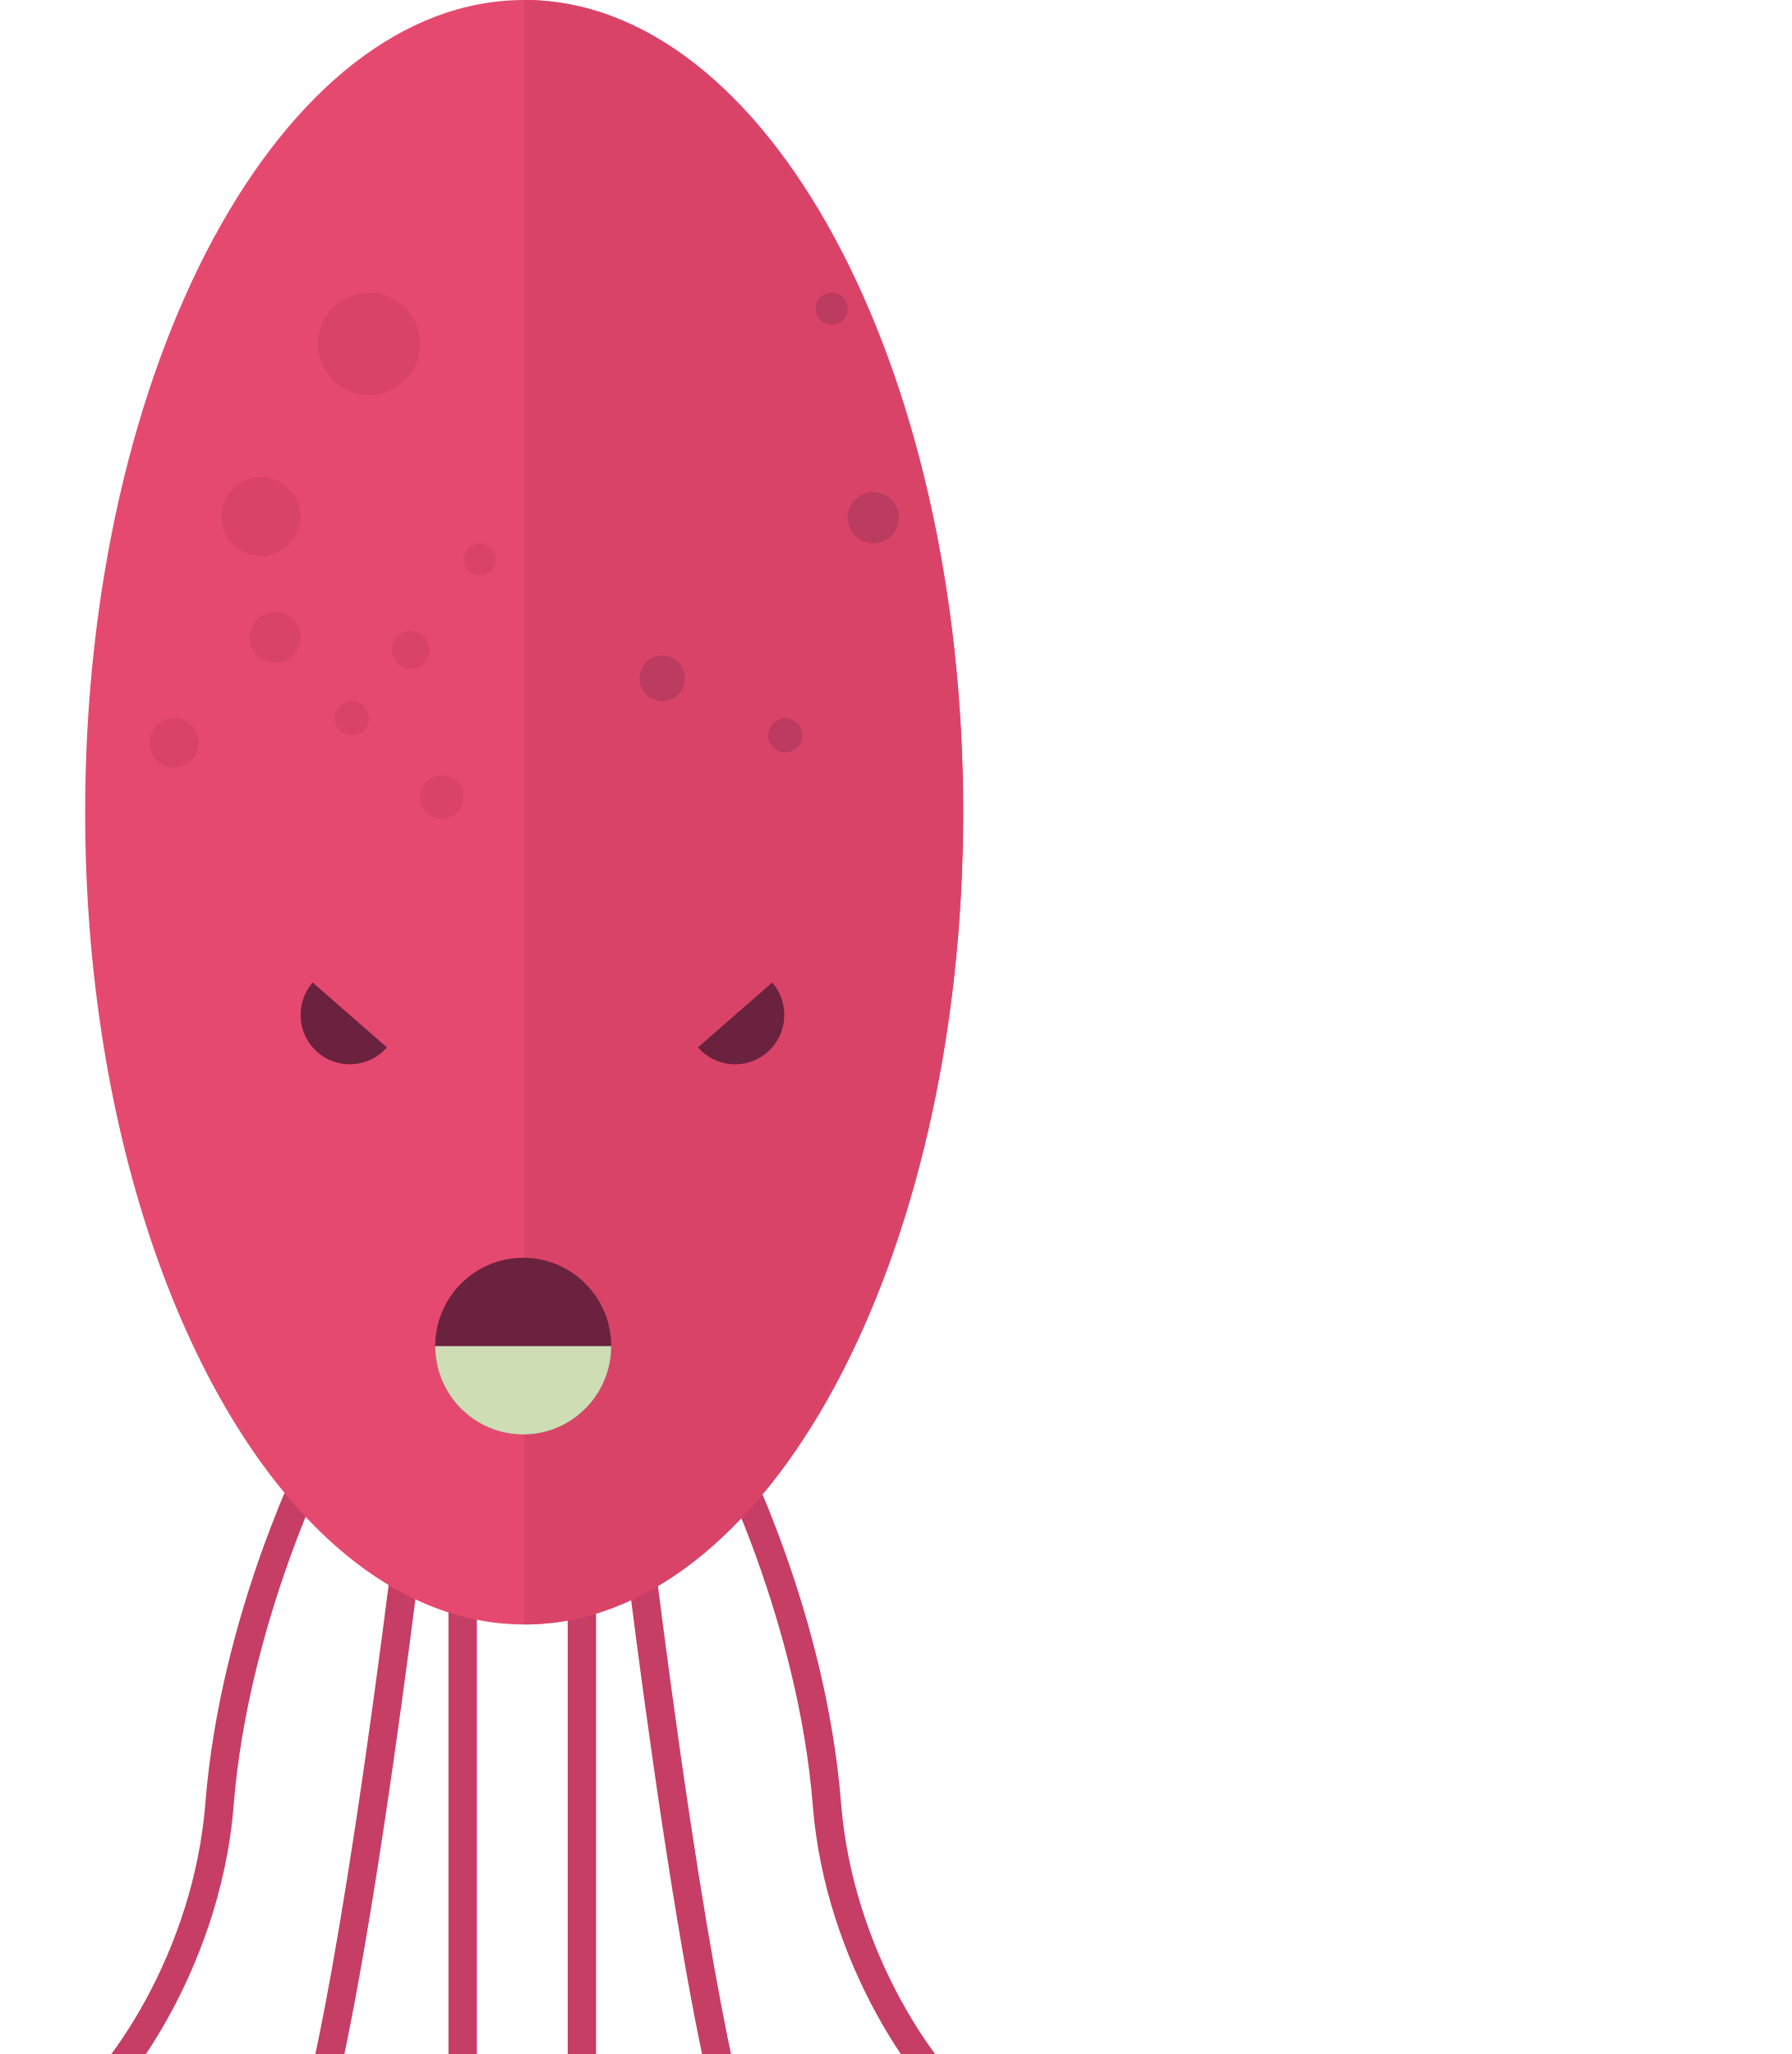
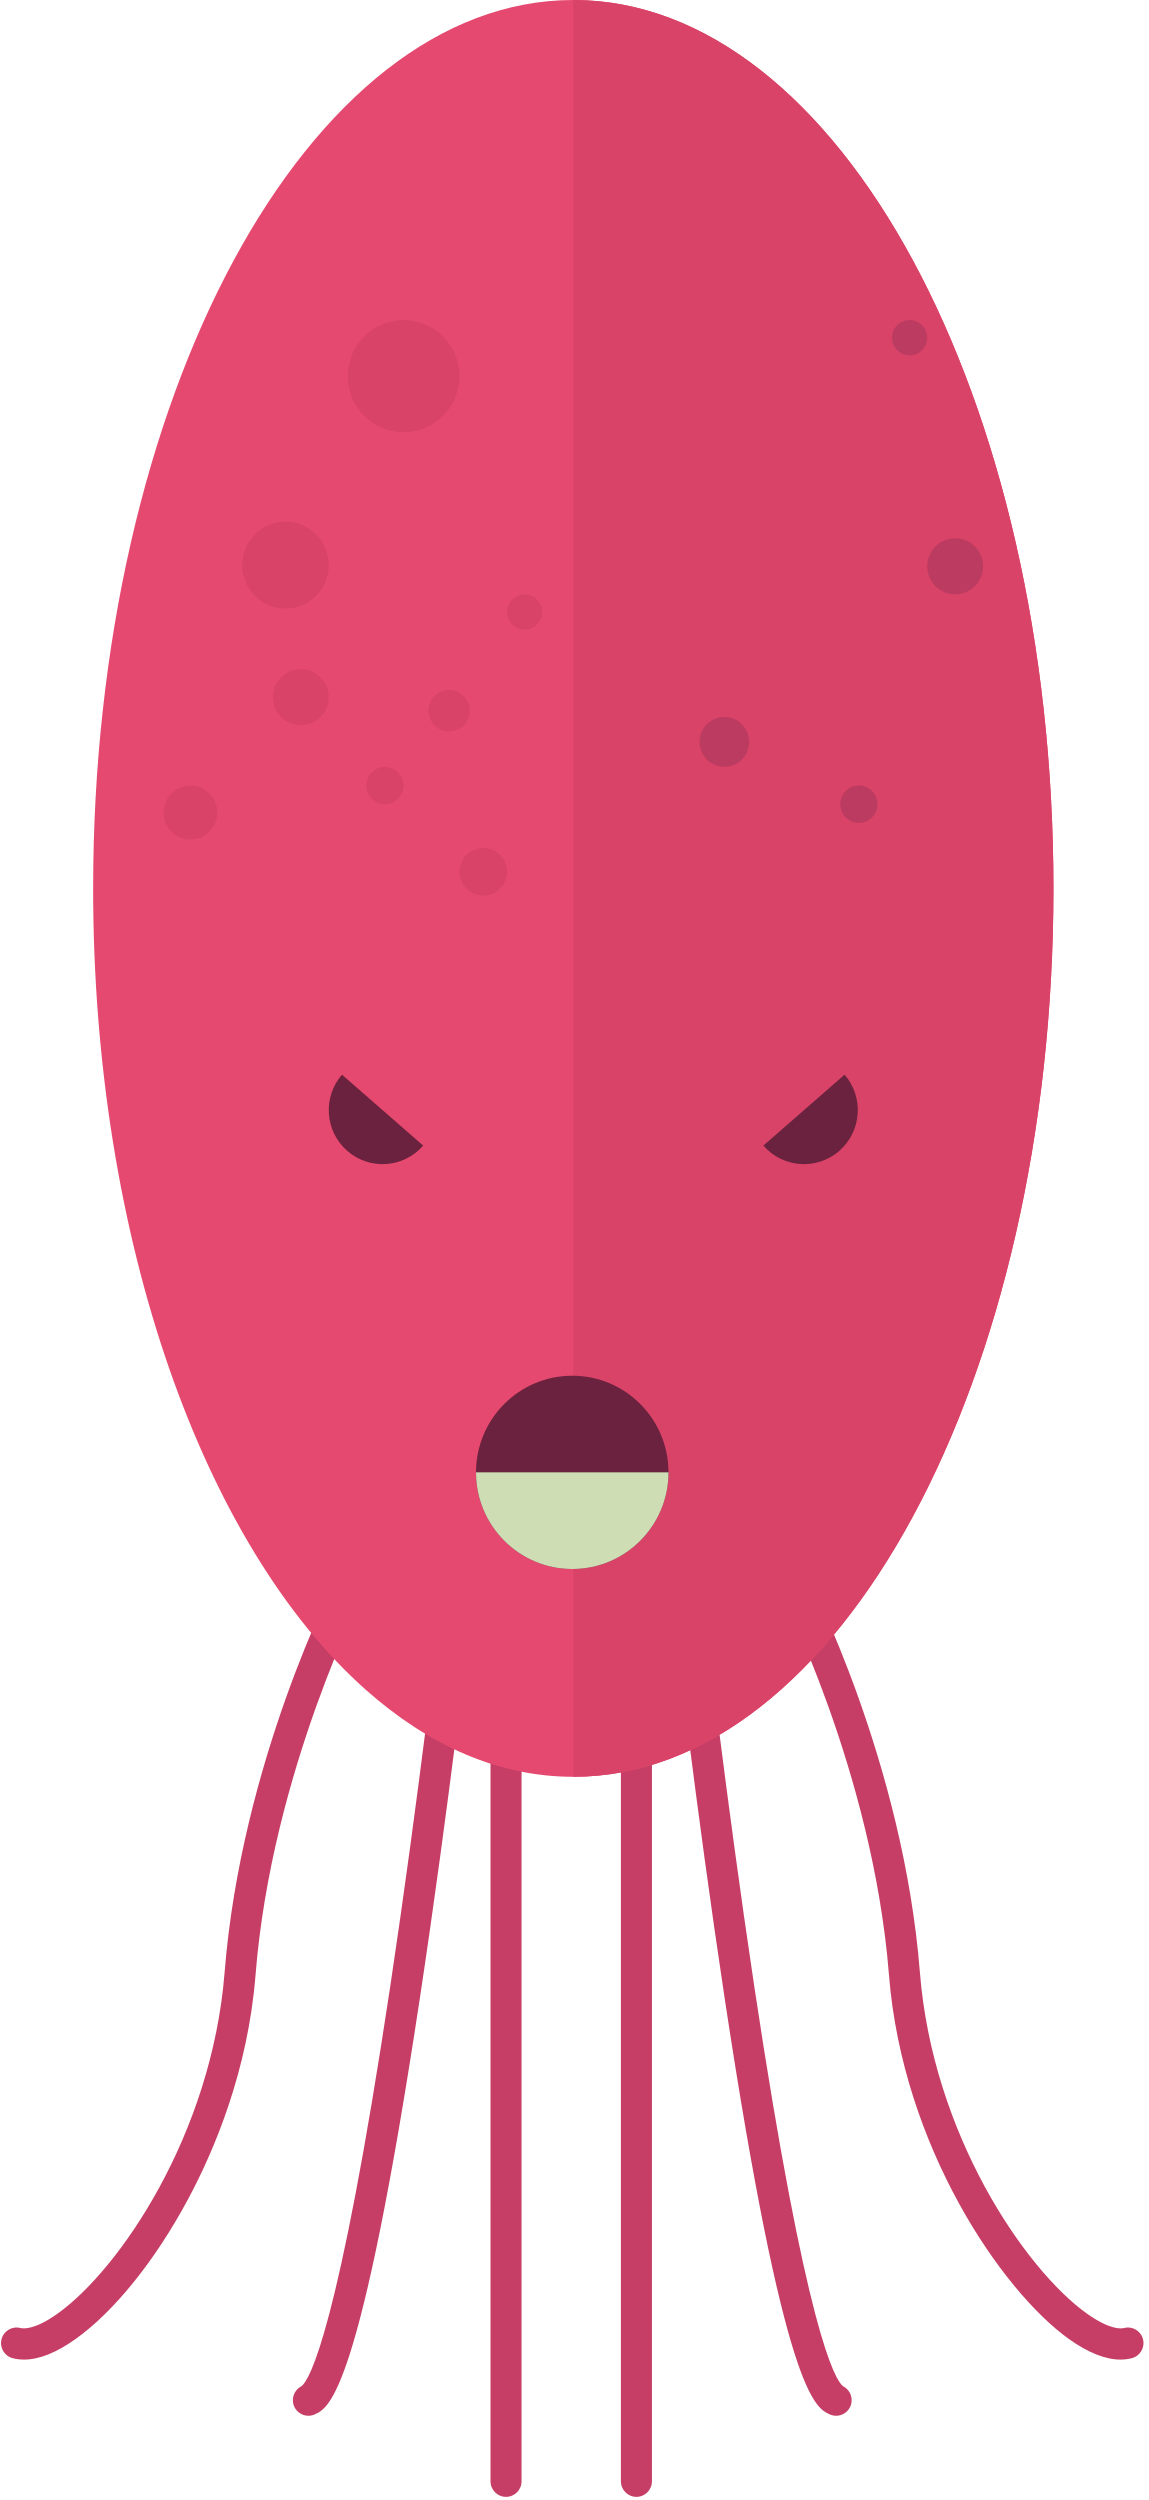
- <svg xmlns="http://www.w3.org/2000/svg" version="1.1" x="0px" y="0px" width="100%" height="100%" viewBox="0 0 116 133" enable-background="new 0 0 309 212" xml:space="preserve" class="character-svg bird-svg">
+ <svg xmlns="http://www.w3.org/2000/svg" version="1.1" x="0px" y="0px" width="100%" height="100%" viewBox="0 0 68 148" enable-background="new 0 0 68 148" xml:space="preserve" class="character-svg bird-svg">
  <g id="Page-1" stroke="none" stroke-width="1" fill="none" fill-rule="evenodd">
    <g id="Imported-Layers">
      <path d="M1.423,139.688 C1.19,139.688 0.966,139.66 0.751,139.605 C0.259,139.477 -0.036,138.974 0.09,138.48 C0.217,137.987 0.718,137.69 1.21,137.818 C1.385,137.863 2.058,137.934 3.422,136.956 C7.065,134.35 12.535,126.36 13.297,116.761 C14.28,104.355 19.78,93.646 20.014,93.196 C20.249,92.744 20.804,92.569 21.253,92.804 C21.704,93.04 21.878,93.598 21.644,94.049 C21.588,94.156 16.082,104.887 15.129,116.907 C14.679,122.578 12.698,127.279 11.116,130.224 C9.179,133.83 6.764,136.831 4.489,138.459 C3.347,139.276 2.32,139.688 1.423,139.688" id="Fill-1" fill="#C63E65" />
      <path d="M18.256,143.013 C17.906,143.013 17.57,142.81 17.418,142.468 C17.214,142.012 17.409,141.479 17.852,141.261 C18.316,140.893 20.02,138.087 23.099,117.615 C24.776,106.464 26.037,95.497 26.049,95.387 C26.107,94.881 26.56,94.514 27.067,94.576 C27.571,94.634 27.933,95.092 27.875,95.598 C27.862,95.711 26.565,106.995 24.85,118.33 C21.31,141.726 19.501,142.541 18.632,142.932 C18.51,142.987 18.382,143.013 18.256,143.013" id="Fill-2" fill="#C63E65" />
      <path d="M29.957,147.815 C29.449,147.815 29.038,147.402 29.038,146.893 L29.038,97.067 C29.038,96.558 29.449,96.145 29.957,96.145 C30.464,96.145 30.876,96.558 30.876,97.067 L30.876,146.893 C30.876,147.402 30.464,147.815 29.957,147.815" id="Fill-3" fill="#C63E65" />
      <path d="M66.332,139.688 C65.435,139.688 64.407,139.276 63.265,138.459 C59.334,135.644 53.434,127.097 52.626,116.907 C51.672,104.872 46.167,94.156 46.111,94.049 C45.876,93.598 46.051,93.04 46.501,92.804 C46.951,92.569 47.506,92.744 47.741,93.196 C47.975,93.646 53.474,104.355 54.458,116.761 C55.219,126.36 60.69,134.349 64.332,136.956 C65.699,137.935 66.372,137.863 66.545,137.818 C67.036,137.69 67.538,137.987 67.665,138.48 C67.792,138.974 67.496,139.477 67.005,139.605 C66.79,139.66 66.565,139.688 66.332,139.688" id="Fill-4" fill="#C63E65" />
      <path d="M49.499,143.013 C49.373,143.013 49.245,142.987 49.123,142.932 C48.254,142.541 46.445,141.726 42.905,118.33 C41.19,106.995 39.893,95.711 39.88,95.598 C39.822,95.092 40.184,94.634 40.688,94.576 C41.191,94.514 41.648,94.881 41.706,95.387 C41.719,95.497 42.98,106.468 44.657,117.62 C47.735,138.087 49.439,140.893 49.903,141.261 C50.346,141.479 50.541,142.012 50.338,142.468 C50.185,142.81 49.85,143.013 49.499,143.013" id="Fill-5" fill="#C63E65" />
      <path d="M37.676,147.815 C37.168,147.815 36.757,147.402 36.757,146.893 L36.757,97.067 C36.757,96.558 37.168,96.145 37.676,96.145 C38.183,96.145 38.595,96.558 38.595,97.067 L38.595,146.893 C38.595,147.402 38.183,147.815 37.676,147.815" id="Fill-6" fill="#C63E65" />
      <path d="M5.514,52.594 C5.514,73.506 12.11,91.568 21.664,100.044 C25.379,103.341 29.543,105.187 33.939,105.187 C49.637,105.187 62.364,81.64 62.364,52.594 C62.364,23.547 49.637,0 33.939,0 C18.24,0 5.514,23.547 5.514,52.594" id="Fill-7" fill="#E6496F" />
      <path d="M33.939,105.187 C49.637,105.187 62.364,81.64 62.364,52.594 C62.364,23.547 49.637,0 33.939,0" id="Fill-8" fill="#DA4368" />
      <path d="M45.192,67.819 C46.347,69.151 48.359,69.292 49.687,68.133 C51.014,66.973 51.154,64.953 49.999,63.62" id="Fill-9" fill="#6A223E" />
      <path d="M25.052,67.819 C23.897,69.151 21.885,69.292 20.558,68.133 C19.23,66.973 19.09,64.953 20.245,63.62" id="Fill-10" fill="#6A223E" />
      <path d="M52.807,19.992 C52.807,20.569 53.273,21.037 53.849,21.037 C54.424,21.037 54.89,20.569 54.89,19.992 C54.89,19.414 54.424,18.946 53.849,18.946 C53.273,18.946 52.807,19.414 52.807,19.992" id="Fill-11" fill="#BC3B60" />
      <path d="M54.89,33.524 C54.89,34.442 55.631,35.185 56.544,35.185 C57.458,35.185 58.198,34.442 58.198,33.524 C58.198,32.607 57.458,31.864 56.544,31.864 C55.631,31.864 54.89,32.607 54.89,33.524" id="Fill-12" fill="#BC3B60" />
      <path d="M49.744,47.611 C49.744,48.223 50.238,48.718 50.847,48.718 C51.456,48.718 51.949,48.223 51.949,47.611 C51.949,46.999 51.456,46.504 50.847,46.504 C50.238,46.504 49.744,46.999 49.744,47.611" id="Fill-13" fill="#BC3B60" />
      <path d="M41.413,43.92 C41.413,44.735 42.071,45.397 42.883,45.397 C43.695,45.397 44.353,44.735 44.353,43.92 C44.353,43.105 43.695,42.444 42.883,42.444 C42.071,42.444 41.413,43.105 41.413,43.92" id="Fill-14" fill="#BC3B60" />
      <path d="M20.584,22.268 C20.584,24.102 22.065,25.589 23.892,25.589 C25.719,25.589 27.2,24.102 27.2,22.268 C27.2,20.433 25.719,18.946 23.892,18.946 C22.065,18.946 20.584,20.433 20.584,22.268" id="Fill-15" fill="#DA4368" />
      <path d="M14.335,33.454 C14.335,34.876 15.483,36.028 16.899,36.028 C18.315,36.028 19.463,34.876 19.463,33.454 C19.463,32.032 18.315,30.88 16.899,30.88 C15.483,30.88 14.335,32.032 14.335,33.454" id="Fill-16" fill="#DA4368" />
      <path d="M30.018,36.231 C30.018,36.809 30.484,37.277 31.059,37.277 C31.635,37.277 32.101,36.809 32.101,36.231 C32.101,35.654 31.635,35.185 31.059,35.185 C30.484,35.185 30.018,35.654 30.018,36.231" id="Fill-17" fill="#DA4368" />
      <path d="M25.362,42.075 C25.362,42.754 25.911,43.305 26.587,43.305 C27.264,43.305 27.813,42.754 27.813,42.075 C27.813,41.395 27.264,40.845 26.587,40.845 C25.911,40.845 25.362,41.395 25.362,42.075" id="Fill-18" fill="#DA4368" />
      <path d="M21.686,46.504 C21.686,47.115 22.18,47.611 22.789,47.611 C23.398,47.611 23.892,47.115 23.892,46.504 C23.892,45.892 23.398,45.397 22.789,45.397 C22.18,45.397 21.686,45.892 21.686,46.504" id="Fill-19" fill="#DA4368" />
      <path d="M27.2,51.609 C27.2,52.391 27.831,53.024 28.609,53.024 C29.387,53.024 30.018,52.391 30.018,51.609 C30.018,50.828 29.387,50.195 28.609,50.195 C27.831,50.195 27.2,50.828 27.2,51.609" id="Fill-20" fill="#DA4368" />
      <path d="M16.155,41.275 C16.155,42.193 16.895,42.936 17.809,42.936 C18.722,42.936 19.463,42.193 19.463,41.275 C19.463,40.358 18.722,39.614 17.809,39.614 C16.895,39.614 16.155,40.358 16.155,41.275" id="Fill-21" fill="#DA4368" />
      <path d="M9.679,48.103 C9.679,48.987 10.392,49.703 11.272,49.703 C12.152,49.703 12.865,48.987 12.865,48.103 C12.865,47.22 12.152,46.504 11.272,46.504 C10.392,46.504 9.679,47.22 9.679,48.103" id="Fill-22" fill="#DA4368" />
      <path d="M28.18,87.164 C28.18,90.323 30.731,92.885 33.878,92.885 C37.024,92.885 39.575,90.323 39.575,87.164 C39.575,84.004 37.024,81.443 33.878,81.443 C30.731,81.443 28.18,84.004 28.18,87.164" id="Fill-23" fill="#6A223E" />
      <path d="M28.18,87.164 C28.18,88.744 28.818,90.174 29.849,91.209 C30.88,92.244 32.304,92.885 33.878,92.885 C35.451,92.885 36.875,92.244 37.906,91.209 C38.937,90.174 39.575,88.744 39.575,87.164" id="Fill-24" fill="#CEDDB4" />
    </g>
  </g>
</svg>
